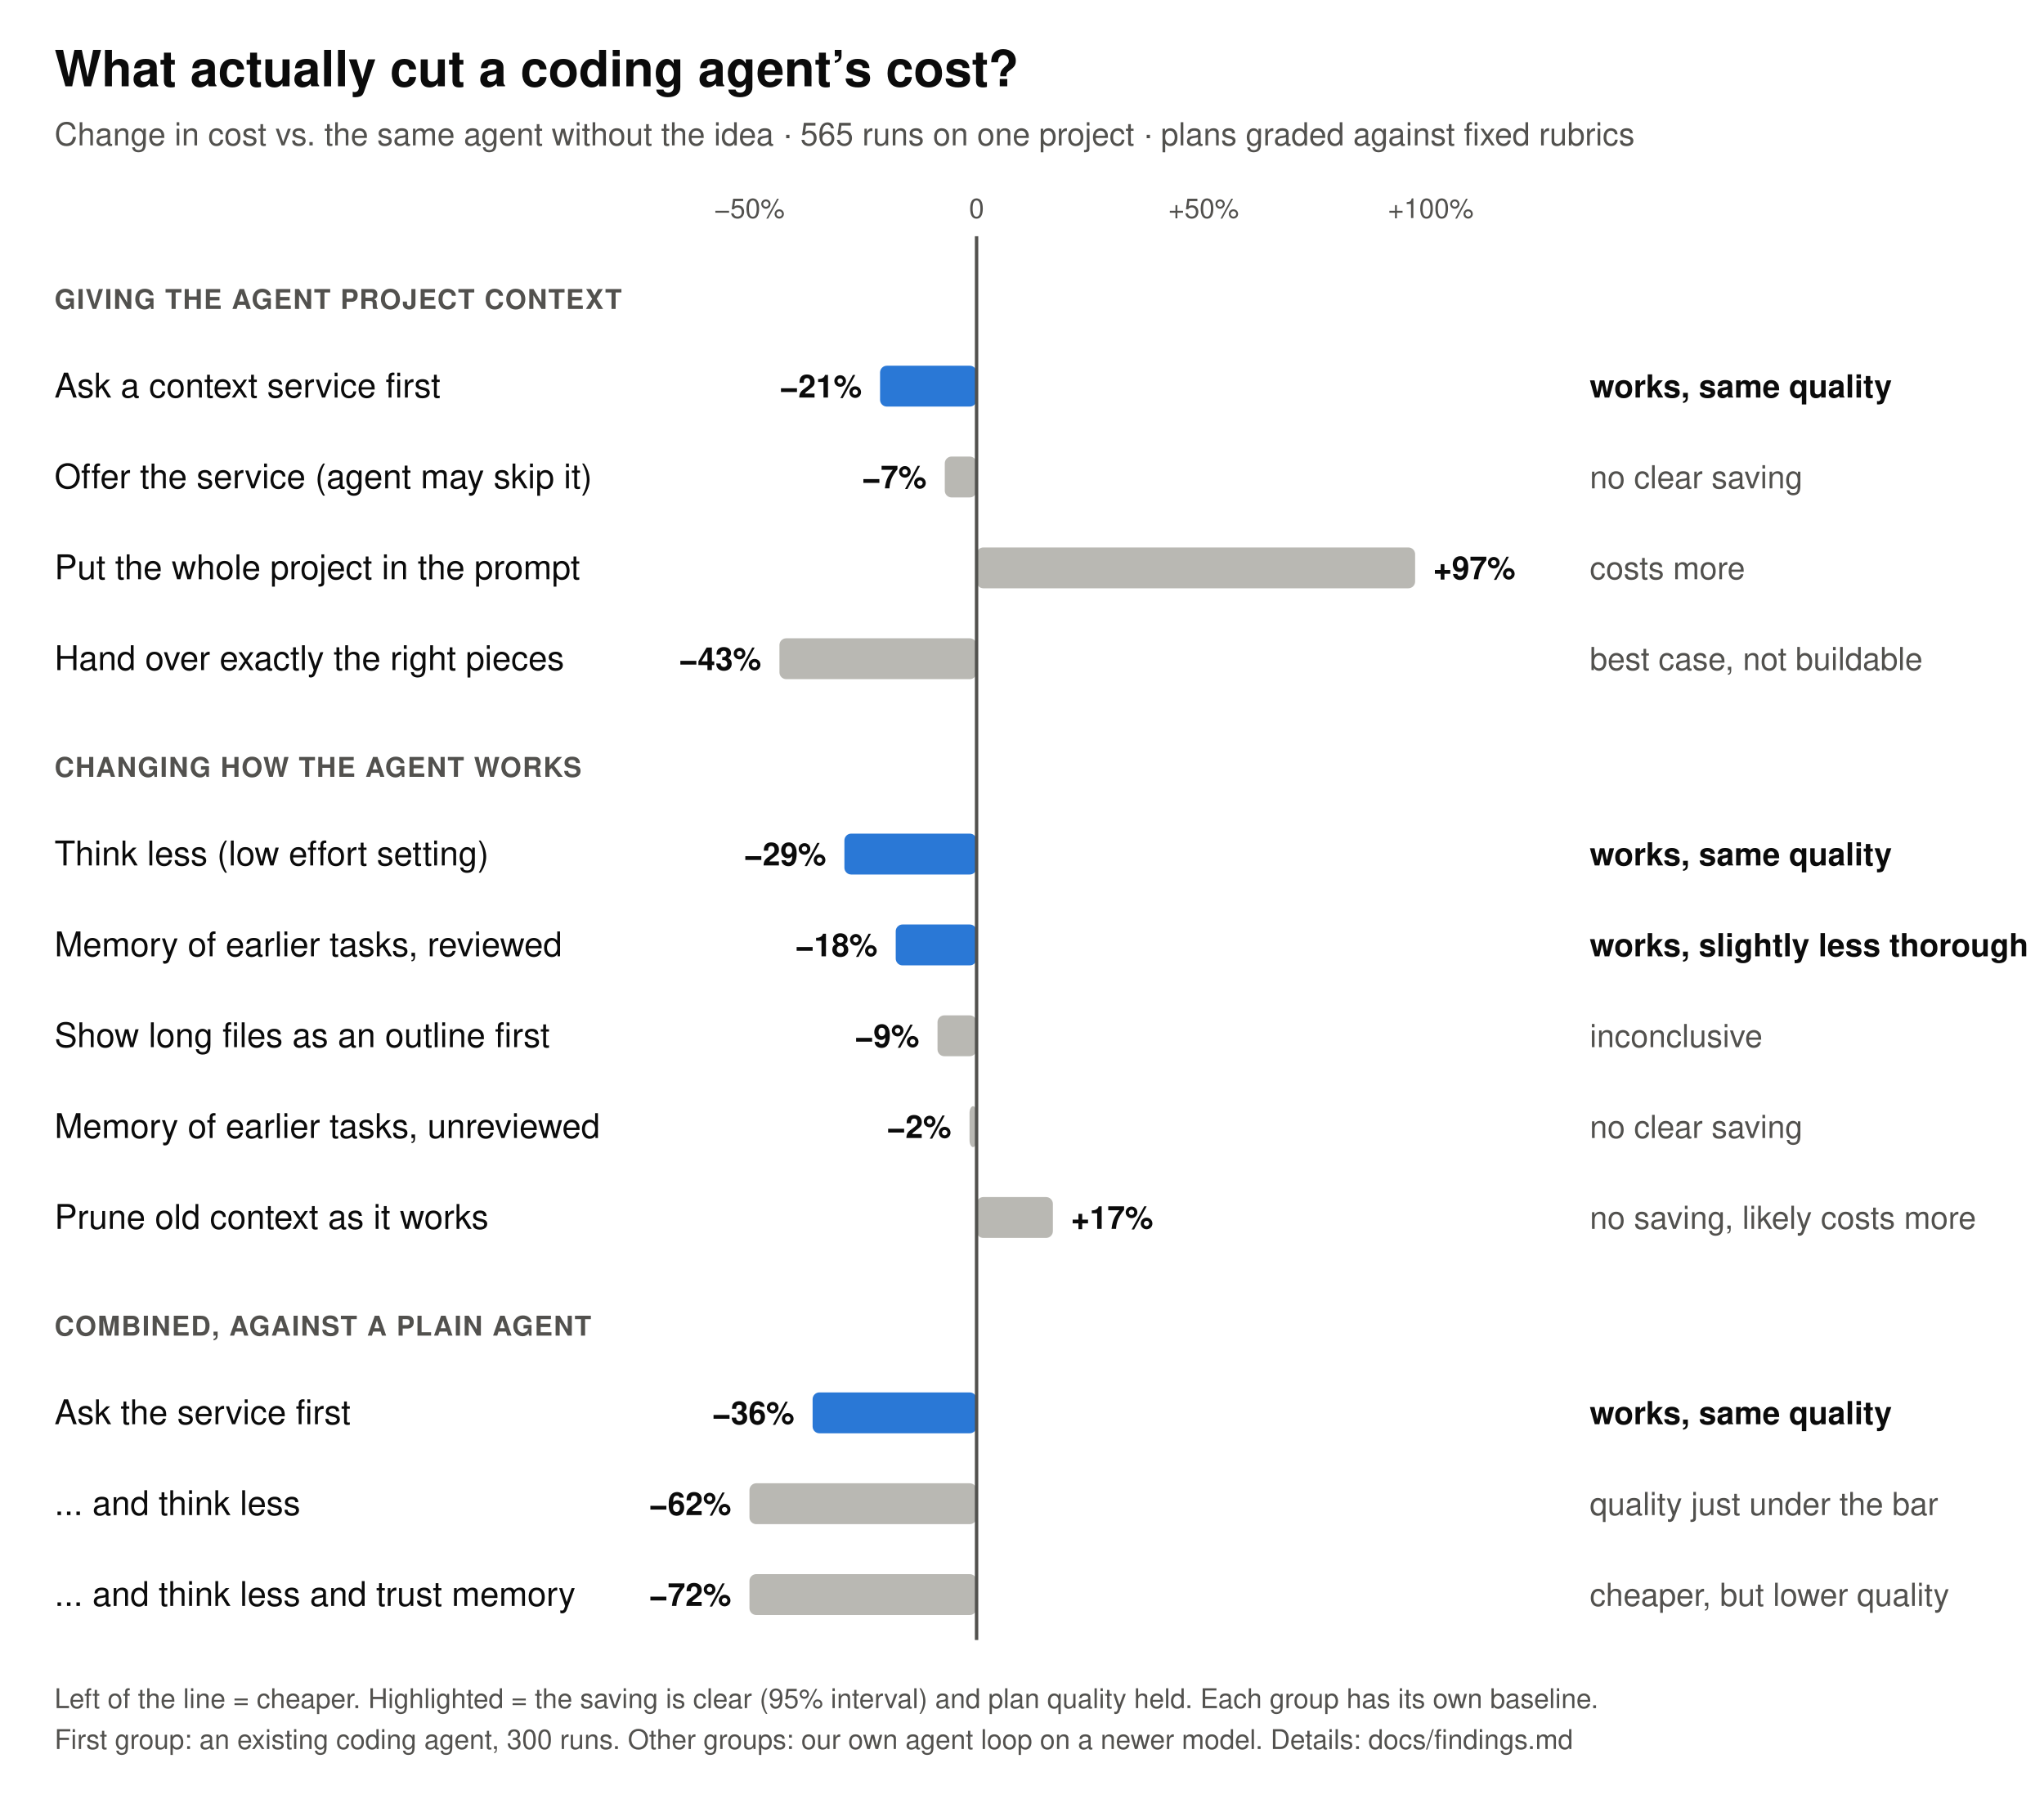
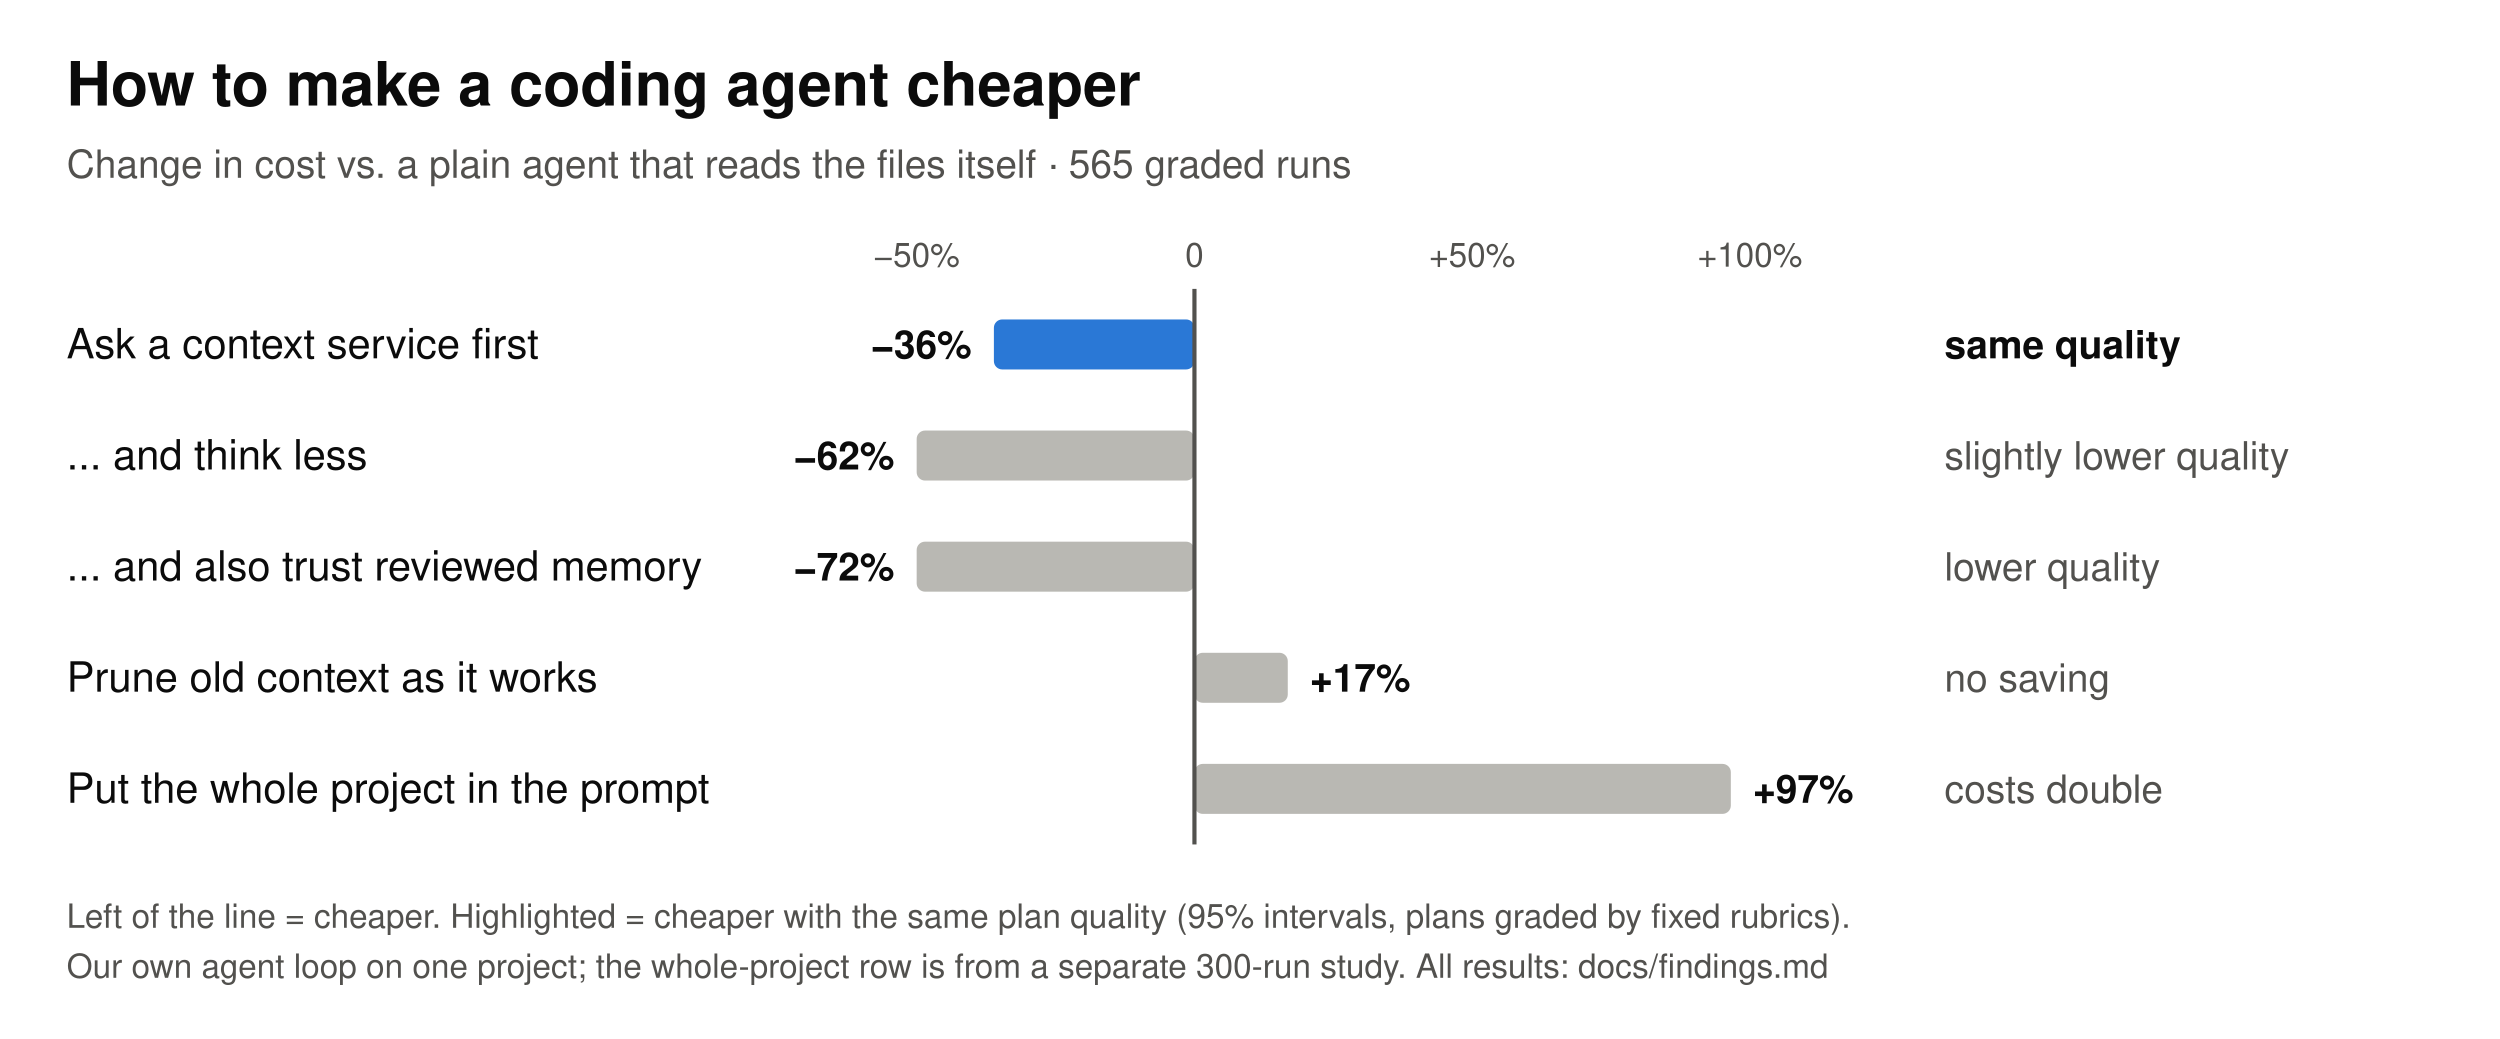
- <svg xmlns="http://www.w3.org/2000/svg" width="900" height="792" viewBox="0 0 900 792" role="img" aria-labelledby="t d">
-   <text x="24" y="38" fill="#0b0b0b" font-size="22" font-weight="600" font-family="-apple-system,Segoe UI,Helvetica,Arial,sans-serif">What actually cut a coding agent’s cost?</text>
-   <text x="24" y="64" fill="#52514e" font-size="14" font-family="-apple-system,Segoe UI,Helvetica,Arial,sans-serif">Change in cost vs. the same agent without the idea · 565 runs on one project · plans graded against fixed rubrics</text>
+ <svg xmlns="http://www.w3.org/2000/svg" width="900" height="374" viewBox="0 0 900 374" role="img" aria-labelledby="t d">
+   <text x="24" y="38" fill="#0b0b0b" font-size="22" font-weight="600" font-family="-apple-system,Segoe UI,Helvetica,Arial,sans-serif">How to make a coding agent cheaper</text>
+   <text x="24" y="64" fill="#52514e" font-size="14" font-family="-apple-system,Segoe UI,Helvetica,Arial,sans-serif">Change in cost vs. a plain agent that reads the files itself · 565 graded runs</text>
  <text x="330.0" y="96" fill="#52514e" font-size="12" text-anchor="middle" font-family="-apple-system,Segoe UI,Helvetica,Arial,sans-serif">−50%</text>
  <text x="430.0" y="96" fill="#52514e" font-size="12" text-anchor="middle" font-family="-apple-system,Segoe UI,Helvetica,Arial,sans-serif">0</text>
  <text x="530.0" y="96" fill="#52514e" font-size="12" text-anchor="middle" font-family="-apple-system,Segoe UI,Helvetica,Arial,sans-serif">+50%</text>
  <text x="630.0" y="96" fill="#52514e" font-size="12" text-anchor="middle" font-family="-apple-system,Segoe UI,Helvetica,Arial,sans-serif">+100%</text>
-   <text x="24" y="136.0" fill="#52514e" font-size="12" font-weight="600" letter-spacing="0.5" font-family="-apple-system,Segoe UI,Helvetica,Arial,sans-serif">GIVING THE AGENT PROJECT CONTEXT</text>
-   <text x="24" y="175.0" fill="#0b0b0b" font-size="15" font-family="-apple-system,Segoe UI,Helvetica,Arial,sans-serif">Ask a context service first</text>
-   <rect x="387.5" y="161.0" width="42.5" height="18" rx="3" fill="#2a78d6" />
-   <text x="379.5" y="175.0" fill="#0b0b0b" font-size="14" font-weight="600" text-anchor="end" font-family="-apple-system,Segoe UI,Helvetica,Arial,sans-serif">−21%</text>
-   <text x="700" y="175.0" fill="#0b0b0b" font-size="14" font-weight="600" font-family="-apple-system,Segoe UI,Helvetica,Arial,sans-serif">works, same quality</text>
-   <text x="24" y="215.0" fill="#0b0b0b" font-size="15" font-family="-apple-system,Segoe UI,Helvetica,Arial,sans-serif">Offer the service (agent may skip it)</text>
-   <rect x="416.0" y="201.0" width="14.0" height="18" rx="3" fill="#b9b8b3" />
-   <text x="408.0" y="215.0" fill="#0b0b0b" font-size="14" font-weight="600" text-anchor="end" font-family="-apple-system,Segoe UI,Helvetica,Arial,sans-serif">−7%</text>
-   <text x="700" y="215.0" fill="#52514e" font-size="14" font-weight="400" font-family="-apple-system,Segoe UI,Helvetica,Arial,sans-serif">no clear saving</text>
-   <text x="24" y="255.0" fill="#0b0b0b" font-size="15" font-family="-apple-system,Segoe UI,Helvetica,Arial,sans-serif">Put the whole project in the prompt</text>
-   <rect x="430.0" y="241.0" width="193.1" height="18" rx="3" fill="#b9b8b3" />
-   <text x="631.1" y="255.0" fill="#0b0b0b" font-size="14" font-weight="600" text-anchor="start" font-family="-apple-system,Segoe UI,Helvetica,Arial,sans-serif">+97%</text>
-   <text x="700" y="255.0" fill="#52514e" font-size="14" font-weight="400" font-family="-apple-system,Segoe UI,Helvetica,Arial,sans-serif">costs more</text>
-   <text x="24" y="295.0" fill="#0b0b0b" font-size="15" font-family="-apple-system,Segoe UI,Helvetica,Arial,sans-serif">Hand over exactly the right pieces</text>
-   <rect x="343.2" y="281.0" width="86.8" height="18" rx="3" fill="#b9b8b3" />
-   <text x="335.2" y="295.0" fill="#0b0b0b" font-size="14" font-weight="600" text-anchor="end" font-family="-apple-system,Segoe UI,Helvetica,Arial,sans-serif">−43%</text>
-   <text x="700" y="295.0" fill="#52514e" font-size="14" font-weight="400" font-family="-apple-system,Segoe UI,Helvetica,Arial,sans-serif">best case, not buildable</text>
-   <text x="24" y="342.0" fill="#52514e" font-size="12" font-weight="600" letter-spacing="0.5" font-family="-apple-system,Segoe UI,Helvetica,Arial,sans-serif">CHANGING HOW THE AGENT WORKS</text>
-   <text x="24" y="381.0" fill="#0b0b0b" font-size="15" font-family="-apple-system,Segoe UI,Helvetica,Arial,sans-serif">Think less (low effort setting)</text>
-   <rect x="371.8" y="367.0" width="58.2" height="18" rx="3" fill="#2a78d6" />
-   <text x="363.8" y="381.0" fill="#0b0b0b" font-size="14" font-weight="600" text-anchor="end" font-family="-apple-system,Segoe UI,Helvetica,Arial,sans-serif">−29%</text>
-   <text x="700" y="381.0" fill="#0b0b0b" font-size="14" font-weight="600" font-family="-apple-system,Segoe UI,Helvetica,Arial,sans-serif">works, same quality</text>
-   <text x="24" y="421.0" fill="#0b0b0b" font-size="15" font-family="-apple-system,Segoe UI,Helvetica,Arial,sans-serif">Memory of earlier tasks, reviewed</text>
-   <rect x="394.4" y="407.0" width="35.6" height="18" rx="3" fill="#2a78d6" />
-   <text x="386.4" y="421.0" fill="#0b0b0b" font-size="14" font-weight="600" text-anchor="end" font-family="-apple-system,Segoe UI,Helvetica,Arial,sans-serif">−18%</text>
-   <text x="700" y="421.0" fill="#0b0b0b" font-size="14" font-weight="600" font-family="-apple-system,Segoe UI,Helvetica,Arial,sans-serif">works, slightly less thorough</text>
-   <text x="24" y="461.0" fill="#0b0b0b" font-size="15" font-family="-apple-system,Segoe UI,Helvetica,Arial,sans-serif">Show long files as an outline first</text>
-   <rect x="412.8" y="447.0" width="17.2" height="18" rx="3" fill="#b9b8b3" />
-   <text x="404.8" y="461.0" fill="#0b0b0b" font-size="14" font-weight="600" text-anchor="end" font-family="-apple-system,Segoe UI,Helvetica,Arial,sans-serif">−9%</text>
-   <text x="700" y="461.0" fill="#52514e" font-size="14" font-weight="400" font-family="-apple-system,Segoe UI,Helvetica,Arial,sans-serif">inconclusive</text>
-   <text x="24" y="501.0" fill="#0b0b0b" font-size="15" font-family="-apple-system,Segoe UI,Helvetica,Arial,sans-serif">Memory of earlier tasks, unreviewed</text>
-   <rect x="426.9" y="487.0" width="3.1" height="18" rx="3" fill="#b9b8b3" />
-   <text x="418.9" y="501.0" fill="#0b0b0b" font-size="14" font-weight="600" text-anchor="end" font-family="-apple-system,Segoe UI,Helvetica,Arial,sans-serif">−2%</text>
-   <text x="700" y="501.0" fill="#52514e" font-size="14" font-weight="400" font-family="-apple-system,Segoe UI,Helvetica,Arial,sans-serif">no clear saving</text>
-   <text x="24" y="541.0" fill="#0b0b0b" font-size="15" font-family="-apple-system,Segoe UI,Helvetica,Arial,sans-serif">Prune old context as it works</text>
-   <rect x="430.0" y="527.0" width="33.6" height="18" rx="3" fill="#b9b8b3" />
-   <text x="471.6" y="541.0" fill="#0b0b0b" font-size="14" font-weight="600" text-anchor="start" font-family="-apple-system,Segoe UI,Helvetica,Arial,sans-serif">+17%</text>
-   <text x="700" y="541.0" fill="#52514e" font-size="14" font-weight="400" font-family="-apple-system,Segoe UI,Helvetica,Arial,sans-serif">no saving, likely costs more</text>
-   <text x="24" y="588.0" fill="#52514e" font-size="12" font-weight="600" letter-spacing="0.5" font-family="-apple-system,Segoe UI,Helvetica,Arial,sans-serif">COMBINED, AGAINST A PLAIN AGENT</text>
-   <text x="24" y="627.0" fill="#0b0b0b" font-size="15" font-family="-apple-system,Segoe UI,Helvetica,Arial,sans-serif">Ask the service first</text>
-   <rect x="357.8" y="613.0" width="72.2" height="18" rx="3" fill="#2a78d6" />
-   <text x="349.8" y="627.0" fill="#0b0b0b" font-size="14" font-weight="600" text-anchor="end" font-family="-apple-system,Segoe UI,Helvetica,Arial,sans-serif">−36%</text>
-   <text x="700" y="627.0" fill="#0b0b0b" font-size="14" font-weight="600" font-family="-apple-system,Segoe UI,Helvetica,Arial,sans-serif">works, same quality</text>
-   <text x="24" y="667.0" fill="#0b0b0b" font-size="15" font-family="-apple-system,Segoe UI,Helvetica,Arial,sans-serif">... and think less</text>
-   <rect x="330.0" y="653.0" width="100.0" height="18" rx="3" fill="#b9b8b3" />
-   <text x="322.0" y="667.0" fill="#0b0b0b" font-size="14" font-weight="600" text-anchor="end" font-family="-apple-system,Segoe UI,Helvetica,Arial,sans-serif">−62%</text>
-   <text x="700" y="667.0" fill="#52514e" font-size="14" font-weight="400" font-family="-apple-system,Segoe UI,Helvetica,Arial,sans-serif">quality just under the bar</text>
-   <text x="24" y="707.0" fill="#0b0b0b" font-size="15" font-family="-apple-system,Segoe UI,Helvetica,Arial,sans-serif">... and think less and trust memory</text>
-   <rect x="330.0" y="693.0" width="100.0" height="18" rx="3" fill="#b9b8b3" />
-   <text x="322.0" y="707.0" fill="#0b0b0b" font-size="14" font-weight="600" text-anchor="end" font-family="-apple-system,Segoe UI,Helvetica,Arial,sans-serif">−72%</text>
-   <text x="700" y="707.0" fill="#52514e" font-size="14" font-weight="400" font-family="-apple-system,Segoe UI,Helvetica,Arial,sans-serif">cheaper, but lower quality</text>
-   <line x1="430.0" y1="104" x2="430.0" y2="722" stroke="#52514e" stroke-width="1.5" />
-   <text x="24" y="752" fill="#52514e" font-size="12" font-family="-apple-system,Segoe UI,Helvetica,Arial,sans-serif">Left of the line = cheaper. Highlighted = the saving is clear (95% interval) and plan quality held. Each group has its own baseline.</text>
-   <text x="24" y="770" fill="#52514e" font-size="12" font-family="-apple-system,Segoe UI,Helvetica,Arial,sans-serif">First group: an existing coding agent, 300 runs. Other groups: our own agent loop on a newer model. Details: docs/findings.md</text>
+   <text x="24" y="129.0" fill="#0b0b0b" font-size="15" font-family="-apple-system,Segoe UI,Helvetica,Arial,sans-serif">Ask a context service first</text>
+   <rect x="357.8" y="115.0" width="72.2" height="18" rx="3" fill="#2a78d6" />
+   <text x="349.8" y="129.0" fill="#0b0b0b" font-size="14" font-weight="600" text-anchor="end" font-family="-apple-system,Segoe UI,Helvetica,Arial,sans-serif">−36%</text>
+   <text x="700" y="129.0" fill="#0b0b0b" font-size="14" font-weight="600" font-family="-apple-system,Segoe UI,Helvetica,Arial,sans-serif">same quality</text>
+   <text x="24" y="169.0" fill="#0b0b0b" font-size="15" font-family="-apple-system,Segoe UI,Helvetica,Arial,sans-serif">... and think less</text>
+   <rect x="330.0" y="155.0" width="100.0" height="18" rx="3" fill="#b9b8b3" />
+   <text x="322.0" y="169.0" fill="#0b0b0b" font-size="14" font-weight="600" text-anchor="end" font-family="-apple-system,Segoe UI,Helvetica,Arial,sans-serif">−62%</text>
+   <text x="700" y="169.0" fill="#52514e" font-size="14" font-weight="400" font-family="-apple-system,Segoe UI,Helvetica,Arial,sans-serif">slightly lower quality</text>
+   <text x="24" y="209.0" fill="#0b0b0b" font-size="15" font-family="-apple-system,Segoe UI,Helvetica,Arial,sans-serif">... and also trust reviewed memory</text>
+   <rect x="330.0" y="195.0" width="100.0" height="18" rx="3" fill="#b9b8b3" />
+   <text x="322.0" y="209.0" fill="#0b0b0b" font-size="14" font-weight="600" text-anchor="end" font-family="-apple-system,Segoe UI,Helvetica,Arial,sans-serif">−72%</text>
+   <text x="700" y="209.0" fill="#52514e" font-size="14" font-weight="400" font-family="-apple-system,Segoe UI,Helvetica,Arial,sans-serif">lower quality</text>
+   <text x="24" y="249.0" fill="#0b0b0b" font-size="15" font-family="-apple-system,Segoe UI,Helvetica,Arial,sans-serif">Prune old context as it works</text>
+   <rect x="430.0" y="235.0" width="33.6" height="18" rx="3" fill="#b9b8b3" />
+   <text x="471.6" y="249.0" fill="#0b0b0b" font-size="14" font-weight="600" text-anchor="start" font-family="-apple-system,Segoe UI,Helvetica,Arial,sans-serif">+17%</text>
+   <text x="700" y="249.0" fill="#52514e" font-size="14" font-weight="400" font-family="-apple-system,Segoe UI,Helvetica,Arial,sans-serif">no saving</text>
+   <text x="24" y="289.0" fill="#0b0b0b" font-size="15" font-family="-apple-system,Segoe UI,Helvetica,Arial,sans-serif">Put the whole project in the prompt</text>
+   <rect x="430.0" y="275.0" width="193.1" height="18" rx="3" fill="#b9b8b3" />
+   <text x="631.1" y="289.0" fill="#0b0b0b" font-size="14" font-weight="600" text-anchor="start" font-family="-apple-system,Segoe UI,Helvetica,Arial,sans-serif">+97%</text>
+   <text x="700" y="289.0" fill="#52514e" font-size="14" font-weight="400" font-family="-apple-system,Segoe UI,Helvetica,Arial,sans-serif">costs double</text>
+   <line x1="430.0" y1="104" x2="430.0" y2="304" stroke="#52514e" stroke-width="1.5" />
+   <text x="24" y="334" fill="#52514e" font-size="12" font-family="-apple-system,Segoe UI,Helvetica,Arial,sans-serif">Left of the line = cheaper. Highlighted = cheaper with the same plan quality (95% intervals, plans graded by fixed rubrics).</text>
+   <text x="24" y="352" fill="#52514e" font-size="12" font-family="-apple-system,Segoe UI,Helvetica,Arial,sans-serif">Our own agent loop on one project; the whole-project row is from a separate 300-run study. All results: docs/findings.md</text>
</svg>
